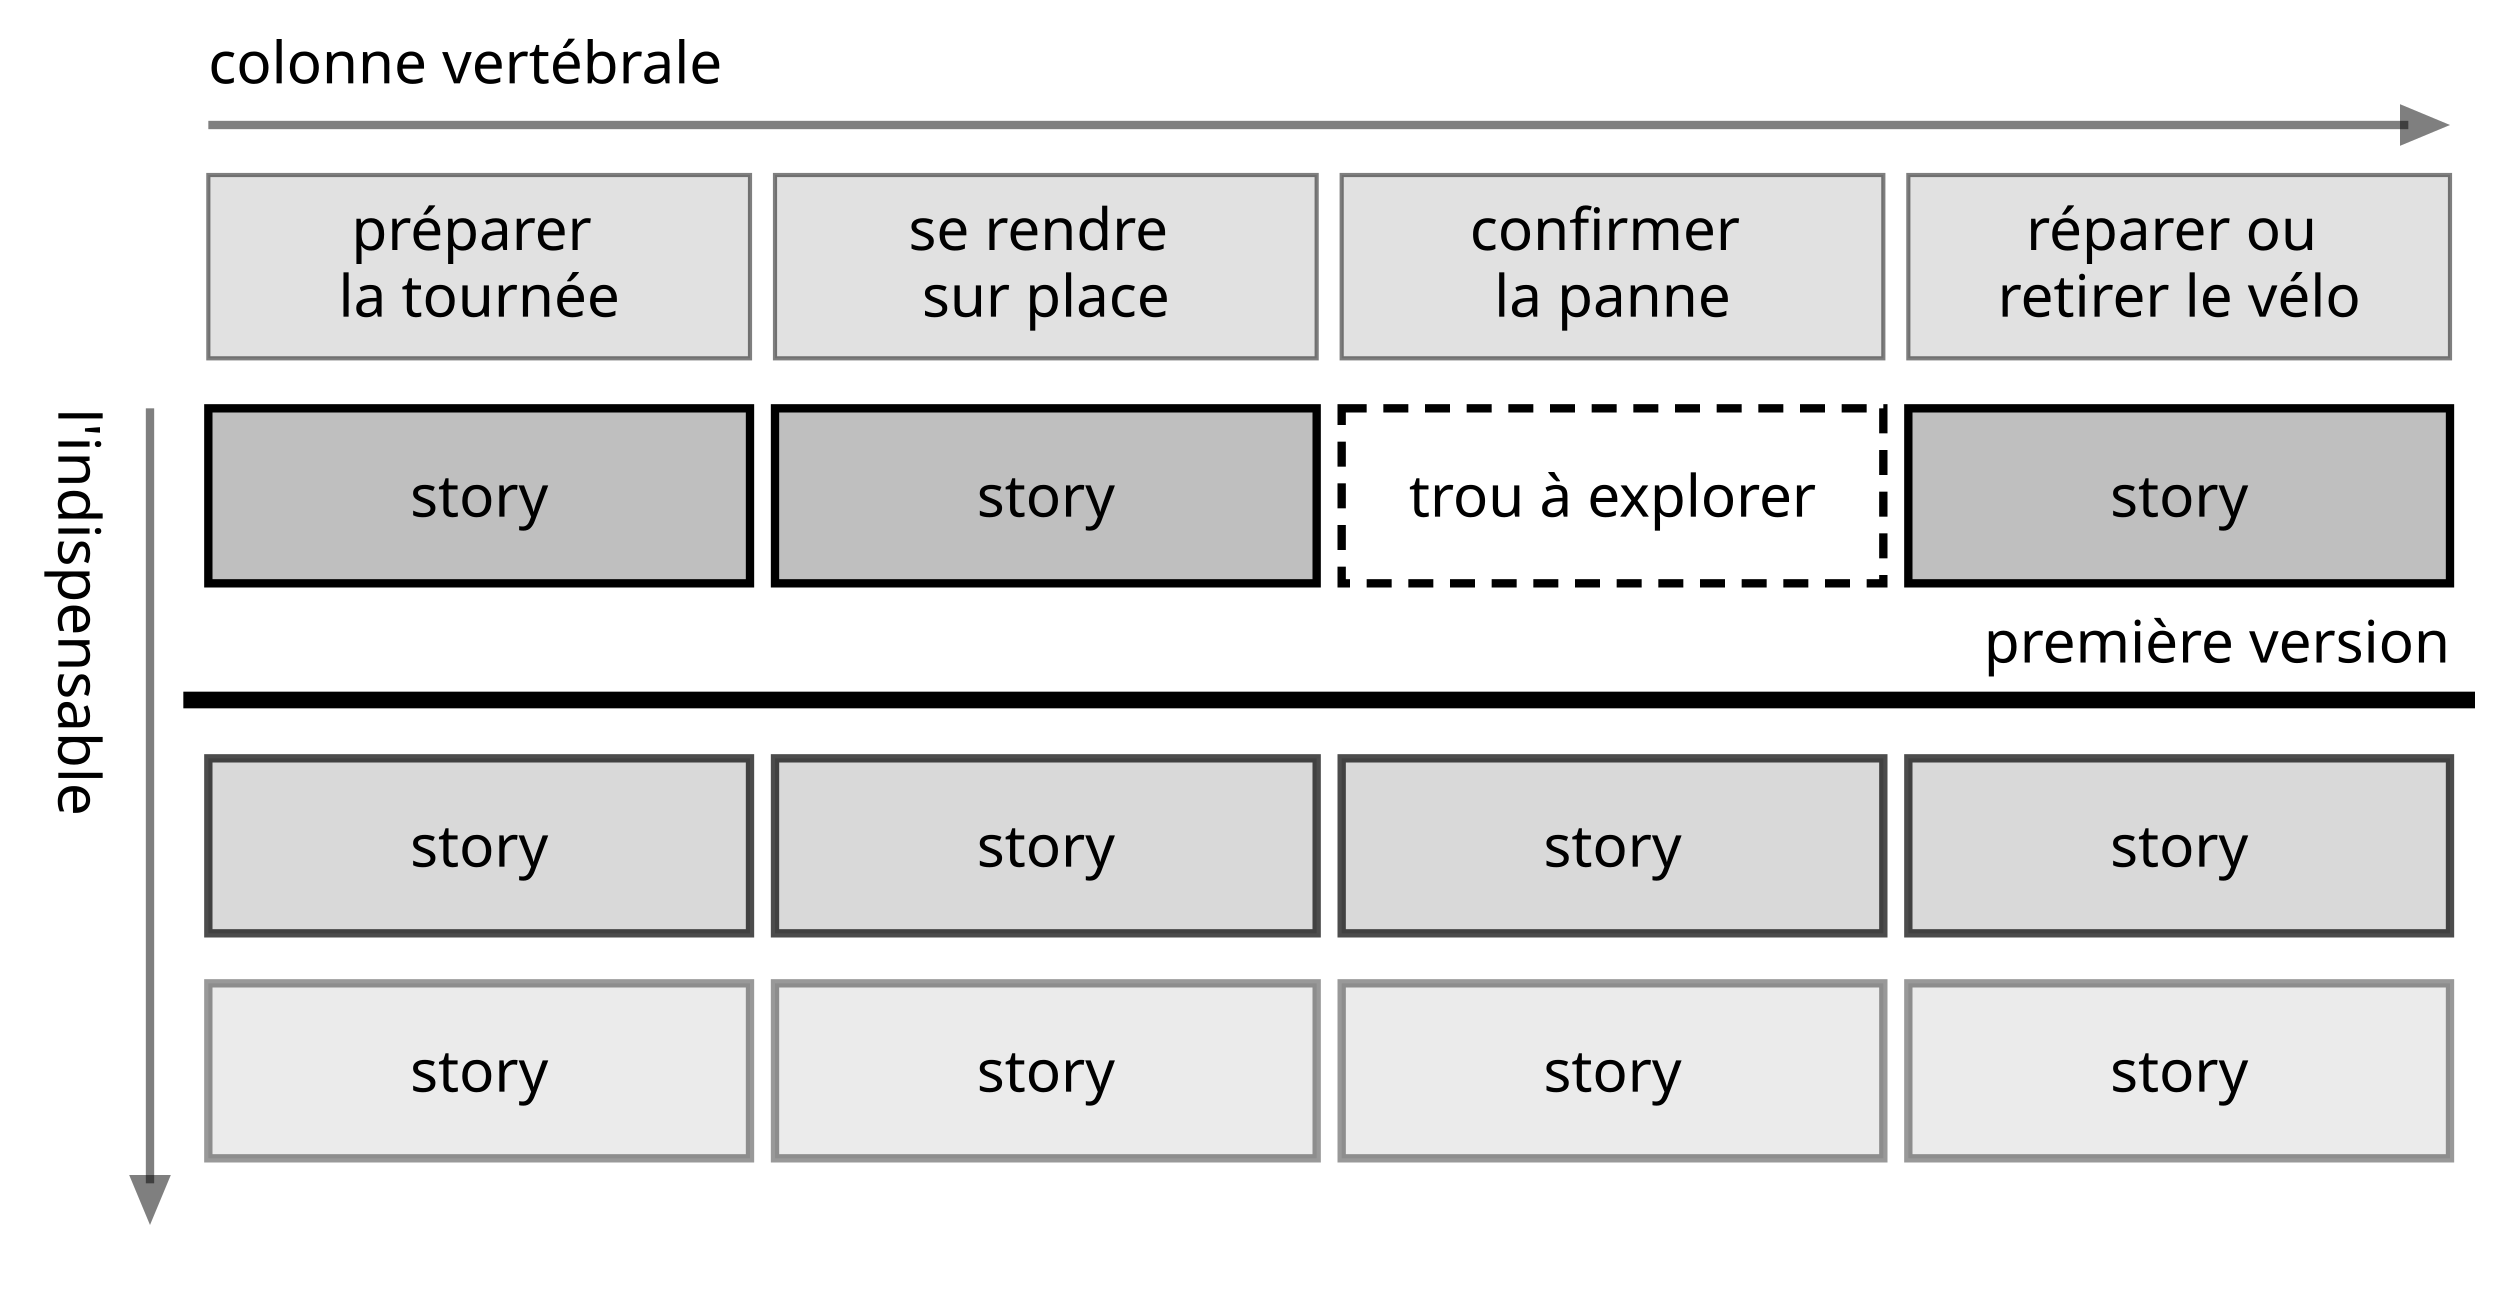
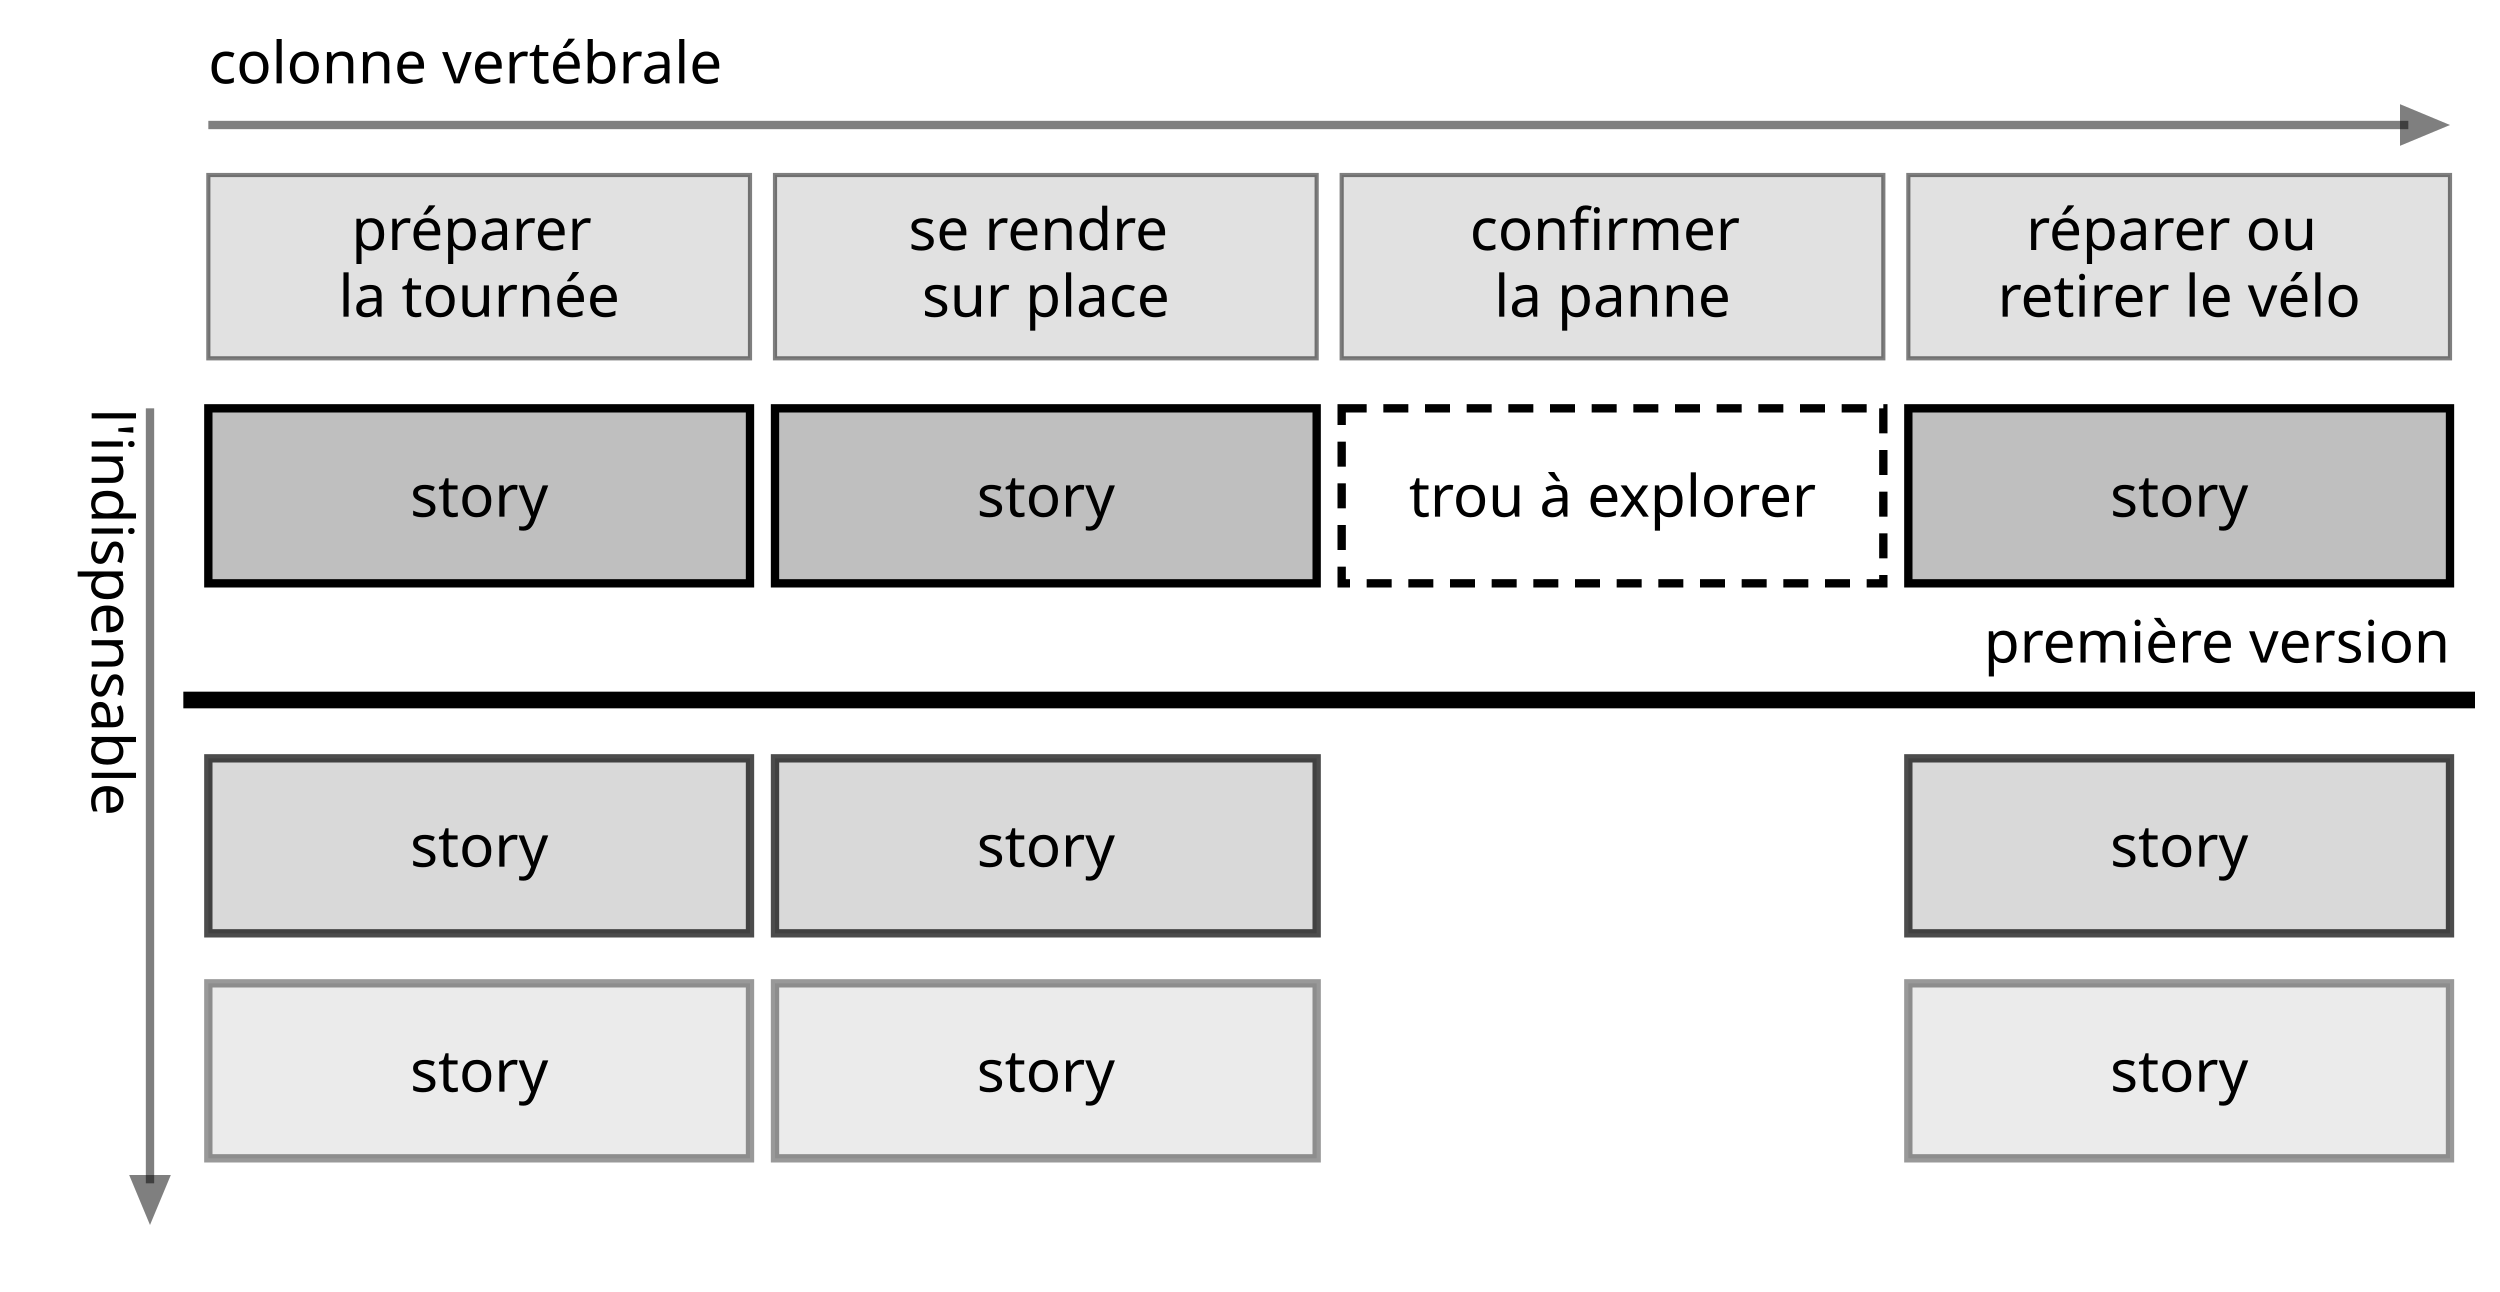
<svg xmlns="http://www.w3.org/2000/svg" viewBox="0 0 600 310" fill="currentColor" role="img" aria-labelledby="story-map-titre story-map-desc" font-family="system-ui, sans-serif" font-size="14">
  <g id="16b1-colonne-vertebrale">
    <text class="muted" x="50" y="20">colonne vertébrale</text>
    <line class="muted" x1="50" y1="30" x2="578" y2="30" stroke="currentColor" stroke-width="2" stroke-opacity="0.5" />
    <path class="muted" d="M588 30 L576 25 L576 35 Z" fill="currentColor" fill-opacity="0.5" />
  </g>
  <g id="16b1-activite-tournee">
    <rect class="muted" x="50" y="42" width="130" height="44" fill="currentColor" fill-opacity="0.12" stroke="currentColor" stroke-opacity="0.5" />
    <text class="muted" x="115" y="60" text-anchor="middle">
      <tspan x="115" dy="0">préparer</tspan>
      <tspan x="115" dy="16">la tournée</tspan>
    </text>
  </g>
  <g id="16b1-activite-route">
    <rect class="muted" x="186" y="42" width="130" height="44" fill="currentColor" fill-opacity="0.12" stroke="currentColor" stroke-opacity="0.5" />
    <text class="muted" x="251" y="60" text-anchor="middle">
      <tspan x="251" dy="0">se rendre</tspan>
      <tspan x="251" dy="16">sur place</tspan>
    </text>
  </g>
  <g id="16b1-activite-panne">
    <rect class="muted" x="322" y="42" width="130" height="44" fill="currentColor" fill-opacity="0.12" stroke="currentColor" stroke-opacity="0.5" />
    <text class="muted" x="387" y="60" text-anchor="middle">
      <tspan x="387" dy="0">confirmer</tspan>
      <tspan x="387" dy="16">la panne</tspan>
    </text>
  </g>
  <g id="16b1-activite-reparation">
    <rect class="muted" x="458" y="42" width="130" height="44" fill="currentColor" fill-opacity="0.12" stroke="currentColor" stroke-opacity="0.5" />
    <text class="muted" x="523" y="60" text-anchor="middle">
      <tspan x="523" dy="0">réparer ou</tspan>
      <tspan x="523" dy="16">retirer le vélo</tspan>
    </text>
  </g>
  <g id="16b1-axe-necessite">
    <line class="muted" x1="36" y1="98" x2="36" y2="284" stroke="currentColor" stroke-width="2" stroke-opacity="0.5" />
    <path class="muted" d="M36 294 L31 282 L41 282 Z" fill="currentColor" fill-opacity="0.5" />
-     <text class="muted" x="14" y="98" transform="rotate(90 14 98)">l'indispensable</text>
+     <text class="muted" x="22" y="98" transform="rotate(90 22 98)">l'indispensable</text>
  </g>
  <g id="16b1-premiere-version">
    <rect class="primary" x="50" y="98" width="130" height="42" fill="currentColor" fill-opacity="0.25" stroke="currentColor" stroke-width="2" />
    <text class="muted" x="115" y="124" text-anchor="middle">story</text>
    <rect class="primary" x="186" y="98" width="130" height="42" fill="currentColor" fill-opacity="0.25" stroke="currentColor" stroke-width="2" />
    <text class="muted" x="251" y="124" text-anchor="middle">story</text>
    <rect class="primary" x="458" y="98" width="130" height="42" fill="currentColor" fill-opacity="0.25" stroke="currentColor" stroke-width="2" />
    <text class="muted" x="523" y="124" text-anchor="middle">story</text>
    <rect class="primary" x="322" y="98" width="130" height="42" fill="none" stroke="currentColor" stroke-width="2" stroke-dasharray="6 4" />
    <text class="muted" x="387" y="124" text-anchor="middle">trou à explorer</text>
    <line class="primary" x1="44" y1="168" x2="594" y2="168" stroke="currentColor" stroke-width="4" />
    <text class="primary" x="588" y="159" text-anchor="end">première version</text>
  </g>
  <g id="16b1-deuxieme-niveau">
-     <rect class="primary" x="50" y="182" width="130" height="42" fill="currentColor" fill-opacity="0.15" stroke="currentColor" stroke-width="2" stroke-opacity="0.7" />
+     <rect class="muted" x="50" y="182" width="130" height="42" fill="currentColor" fill-opacity="0.15" stroke="currentColor" stroke-width="2" stroke-opacity="0.7" />
    <text class="muted" x="115" y="208" text-anchor="middle">story</text>
-     <rect class="primary" x="186" y="182" width="130" height="42" fill="currentColor" fill-opacity="0.15" stroke="currentColor" stroke-width="2" stroke-opacity="0.7" />
+     <rect class="muted" x="186" y="182" width="130" height="42" fill="currentColor" fill-opacity="0.15" stroke="currentColor" stroke-width="2" stroke-opacity="0.7" />
    <text class="muted" x="251" y="208" text-anchor="middle">story</text>
-     <rect class="primary" x="322" y="182" width="130" height="42" fill="currentColor" fill-opacity="0.15" stroke="currentColor" stroke-width="2" stroke-opacity="0.7" />
-     <text class="muted" x="387" y="208" text-anchor="middle">story</text>
-     <rect class="primary" x="458" y="182" width="130" height="42" fill="currentColor" fill-opacity="0.15" stroke="currentColor" stroke-width="2" stroke-opacity="0.7" />
+     <rect class="muted" x="458" y="182" width="130" height="42" fill="currentColor" fill-opacity="0.15" stroke="currentColor" stroke-width="2" stroke-opacity="0.7" />
    <text class="muted" x="523" y="208" text-anchor="middle">story</text>
  </g>
  <g id="16b1-troisieme-niveau">
-     <rect class="primary" x="50" y="236" width="130" height="42" fill="currentColor" fill-opacity="0.08" stroke="currentColor" stroke-width="2" stroke-opacity="0.4" />
+     <rect class="muted" x="50" y="236" width="130" height="42" fill="currentColor" fill-opacity="0.08" stroke="currentColor" stroke-width="2" stroke-opacity="0.4" />
    <text class="muted" x="115" y="262" text-anchor="middle">story</text>
-     <rect class="primary" x="186" y="236" width="130" height="42" fill="currentColor" fill-opacity="0.08" stroke="currentColor" stroke-width="2" stroke-opacity="0.4" />
+     <rect class="muted" x="186" y="236" width="130" height="42" fill="currentColor" fill-opacity="0.08" stroke="currentColor" stroke-width="2" stroke-opacity="0.4" />
    <text class="muted" x="251" y="262" text-anchor="middle">story</text>
-     <rect class="primary" x="322" y="236" width="130" height="42" fill="currentColor" fill-opacity="0.08" stroke="currentColor" stroke-width="2" stroke-opacity="0.4" />
-     <text class="muted" x="387" y="262" text-anchor="middle">story</text>
-     <rect class="primary" x="458" y="236" width="130" height="42" fill="currentColor" fill-opacity="0.08" stroke="currentColor" stroke-width="2" stroke-opacity="0.4" />
+     <rect class="muted" x="458" y="236" width="130" height="42" fill="currentColor" fill-opacity="0.08" stroke="currentColor" stroke-width="2" stroke-opacity="0.4" />
    <text class="muted" x="523" y="262" text-anchor="middle">story</text>
  </g>
</svg>
